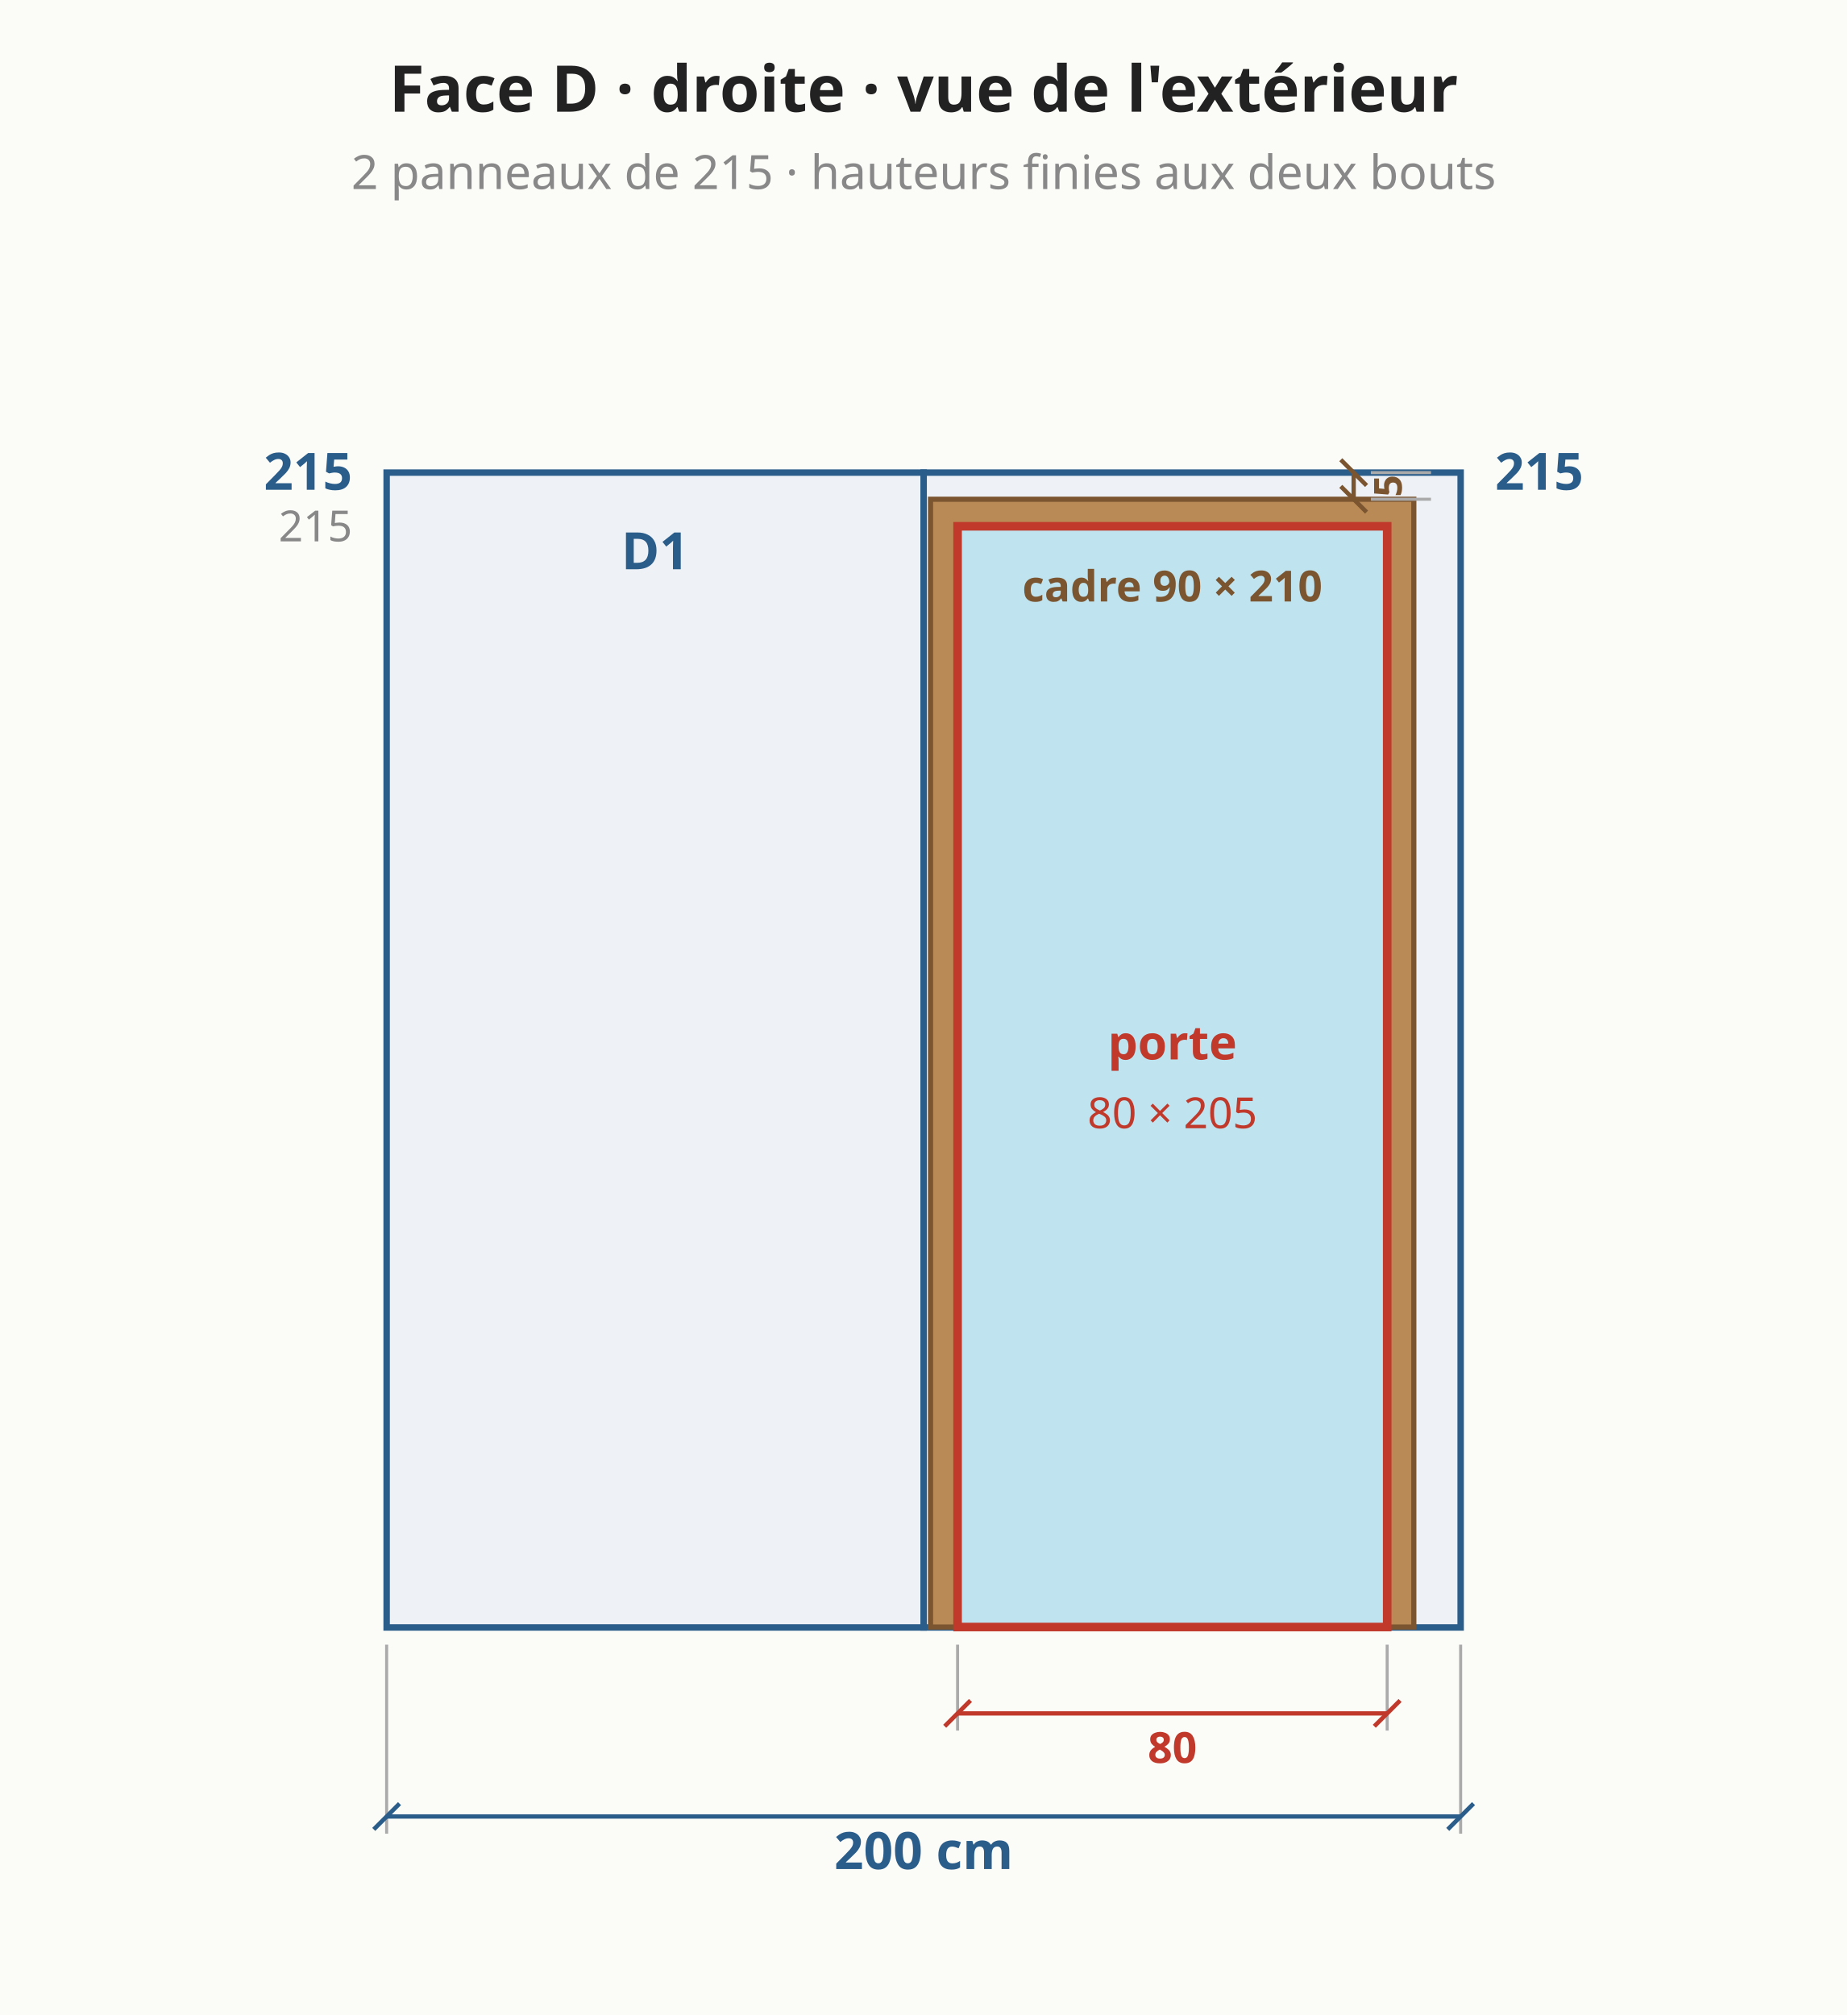
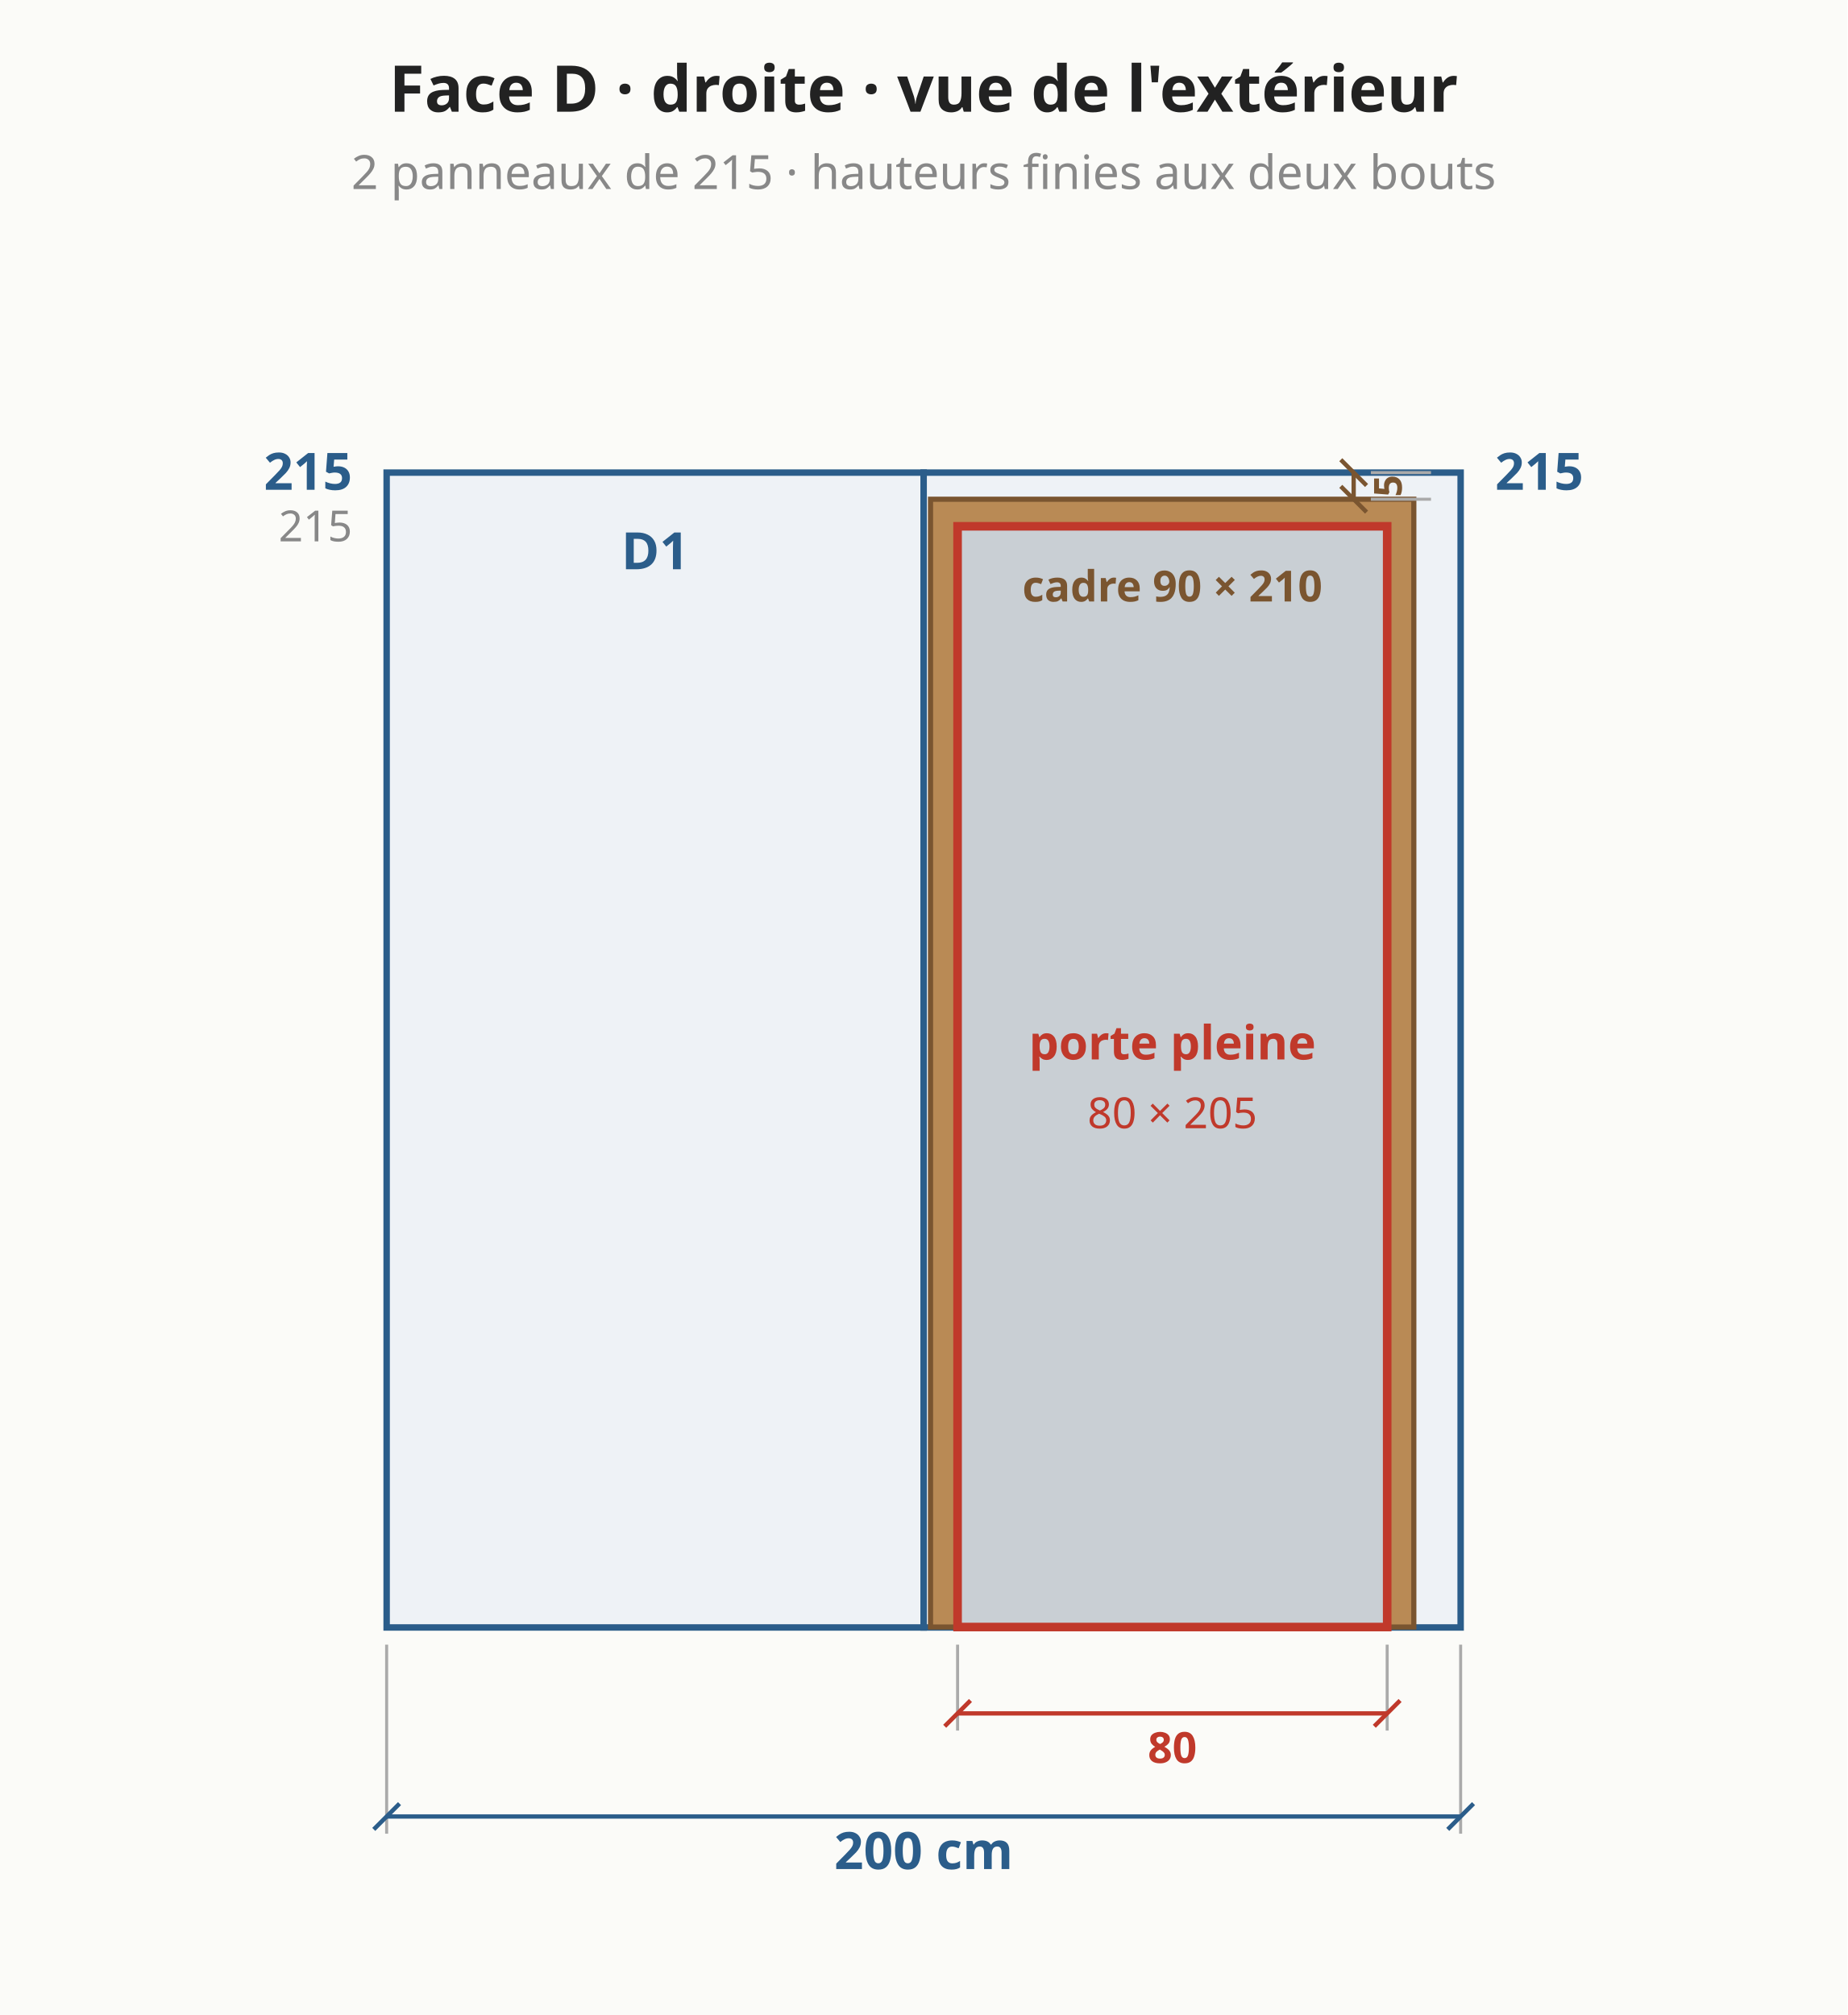
<svg xmlns="http://www.w3.org/2000/svg" viewBox="0 0 430 469" font-family="system-ui,sans-serif" font-size="13">
  <rect width="430" height="469" fill="#fbfbf8" />
  <polygon points="90.0,378.8 215.0,378.8 215.0,110.0 90.0,110.0" fill="#eef2f6" stroke="#2b5d8a" stroke-width="1.5" />
  <text x="152.5" y="132.5" text-anchor="middle" fill="#2b5d8a" font-size="12" font-weight="bold">D1</text>
  <polygon points="215.0,378.8 340.0,378.8 340.0,110.0 215.0,110.0" fill="#eef2f6" stroke="#2b5d8a" stroke-width="1.5" />
  <text x="277.5" y="132.5" text-anchor="middle" fill="#2b5d8a" font-size="12" font-weight="bold">D2</text>
  <rect x="216.6" y="116.2" width="112.5" height="262.5" fill="#b98a55" stroke="#7a5530" stroke-width="1.2" />
  <line x1="333.1" y1="116.2" x2="319.1" y2="116.2" stroke="#aaa" stroke-width="0.7" />
  <line x1="333.1" y1="110.0" x2="319.1" y2="110.0" stroke="#aaa" stroke-width="0.7" />
  <line x1="315.1" y1="116.2" x2="315.1" y2="110.0" stroke="#7a5530" stroke-width="1" />
  <line x1="318.1" y1="119.2" x2="312.1" y2="113.2" stroke="#7a5530" stroke-width="1" />
  <line x1="318.1" y1="113.0" x2="312.1" y2="107.0" stroke="#7a5530" stroke-width="1" />
  <text x="323.1" y="113.1" text-anchor="middle" dominant-baseline="middle" fill="#7a5530" font-size="9" font-weight="bold" transform="rotate(-90.0 323.1 113.1)">5</text>
-   <rect x="222.9" y="122.5" width="100.0" height="256.2" fill="#bfe3ef" stroke="#c0392b" stroke-width="2" />
-   <text x="272.9" y="246.6" text-anchor="middle" fill="#c0392b" font-size="11" font-weight="bold">porte</text>
+   <rect x="222.9" y="122.5" width="100.0" height="256.2" fill="#c9cfd4" stroke="#c0392b" stroke-width="2" />
+   <text x="272.9" y="246.6" text-anchor="middle" fill="#c0392b" font-size="11" font-weight="bold">porte pleine</text>
  <text x="272.9" y="262.6" text-anchor="middle" fill="#c0392b" font-size="10" font-weight="normal">80 × 205</text>
  <line x1="222.9" y1="382.8" x2="222.9" y2="402.8" stroke="#aaa" stroke-width="0.7" />
  <line x1="322.9" y1="382.8" x2="322.9" y2="402.8" stroke="#aaa" stroke-width="0.7" />
  <line x1="222.9" y1="398.8" x2="322.9" y2="398.8" stroke="#c0392b" stroke-width="1" />
  <line x1="219.9" y1="401.8" x2="225.9" y2="395.8" stroke="#c0392b" stroke-width="1" />
  <line x1="319.9" y1="401.8" x2="325.9" y2="395.8" stroke="#c0392b" stroke-width="1" />
  <text x="272.9" y="406.8" text-anchor="middle" dominant-baseline="middle" fill="#c0392b" font-size="10" font-weight="bold" transform="rotate(0.0 272.9 406.8)">80</text>
  <text x="272.9" y="140.0" text-anchor="middle" fill="#7a5530" font-size="10" font-weight="bold">cadre 90 × 210</text>
  <line x1="90.0" y1="382.8" x2="90.0" y2="426.8" stroke="#aaa" stroke-width="0.7" />
  <line x1="340.0" y1="382.8" x2="340.0" y2="426.8" stroke="#aaa" stroke-width="0.7" />
  <line x1="90.0" y1="422.8" x2="340.0" y2="422.8" stroke="#2b5d8a" stroke-width="1" />
  <line x1="87.0" y1="425.8" x2="93.0" y2="419.8" stroke="#2b5d8a" stroke-width="1" />
  <line x1="337.0" y1="425.8" x2="343.0" y2="419.8" stroke="#2b5d8a" stroke-width="1" />
  <text x="215.0" y="430.8" text-anchor="middle" dominant-baseline="middle" fill="#2b5d8a" font-size="12" font-weight="bold" transform="rotate(0.0 215.0 430.8)">200 cm</text>
  <text x="82.0" y="114.0" text-anchor="end" fill="#2b5d8a" font-size="12" font-weight="bold">215</text>
  <text x="348.0" y="114.0" text-anchor="start" fill="#2b5d8a" font-size="12" font-weight="bold">215</text>
  <text x="82.0" y="126.0" text-anchor="end" fill="#888" font-size="10" font-weight="normal">215</text>
  <text x="215.0" y="26.0" text-anchor="middle" fill="#222" font-size="15" font-weight="bold">Face D · droite · vue de l'extérieur</text>
  <text x="215.0" y="44.0" text-anchor="middle" fill="#888" font-size="11" font-weight="normal">2 panneaux de 215 · hauteurs finies aux deux bouts</text>
</svg>
